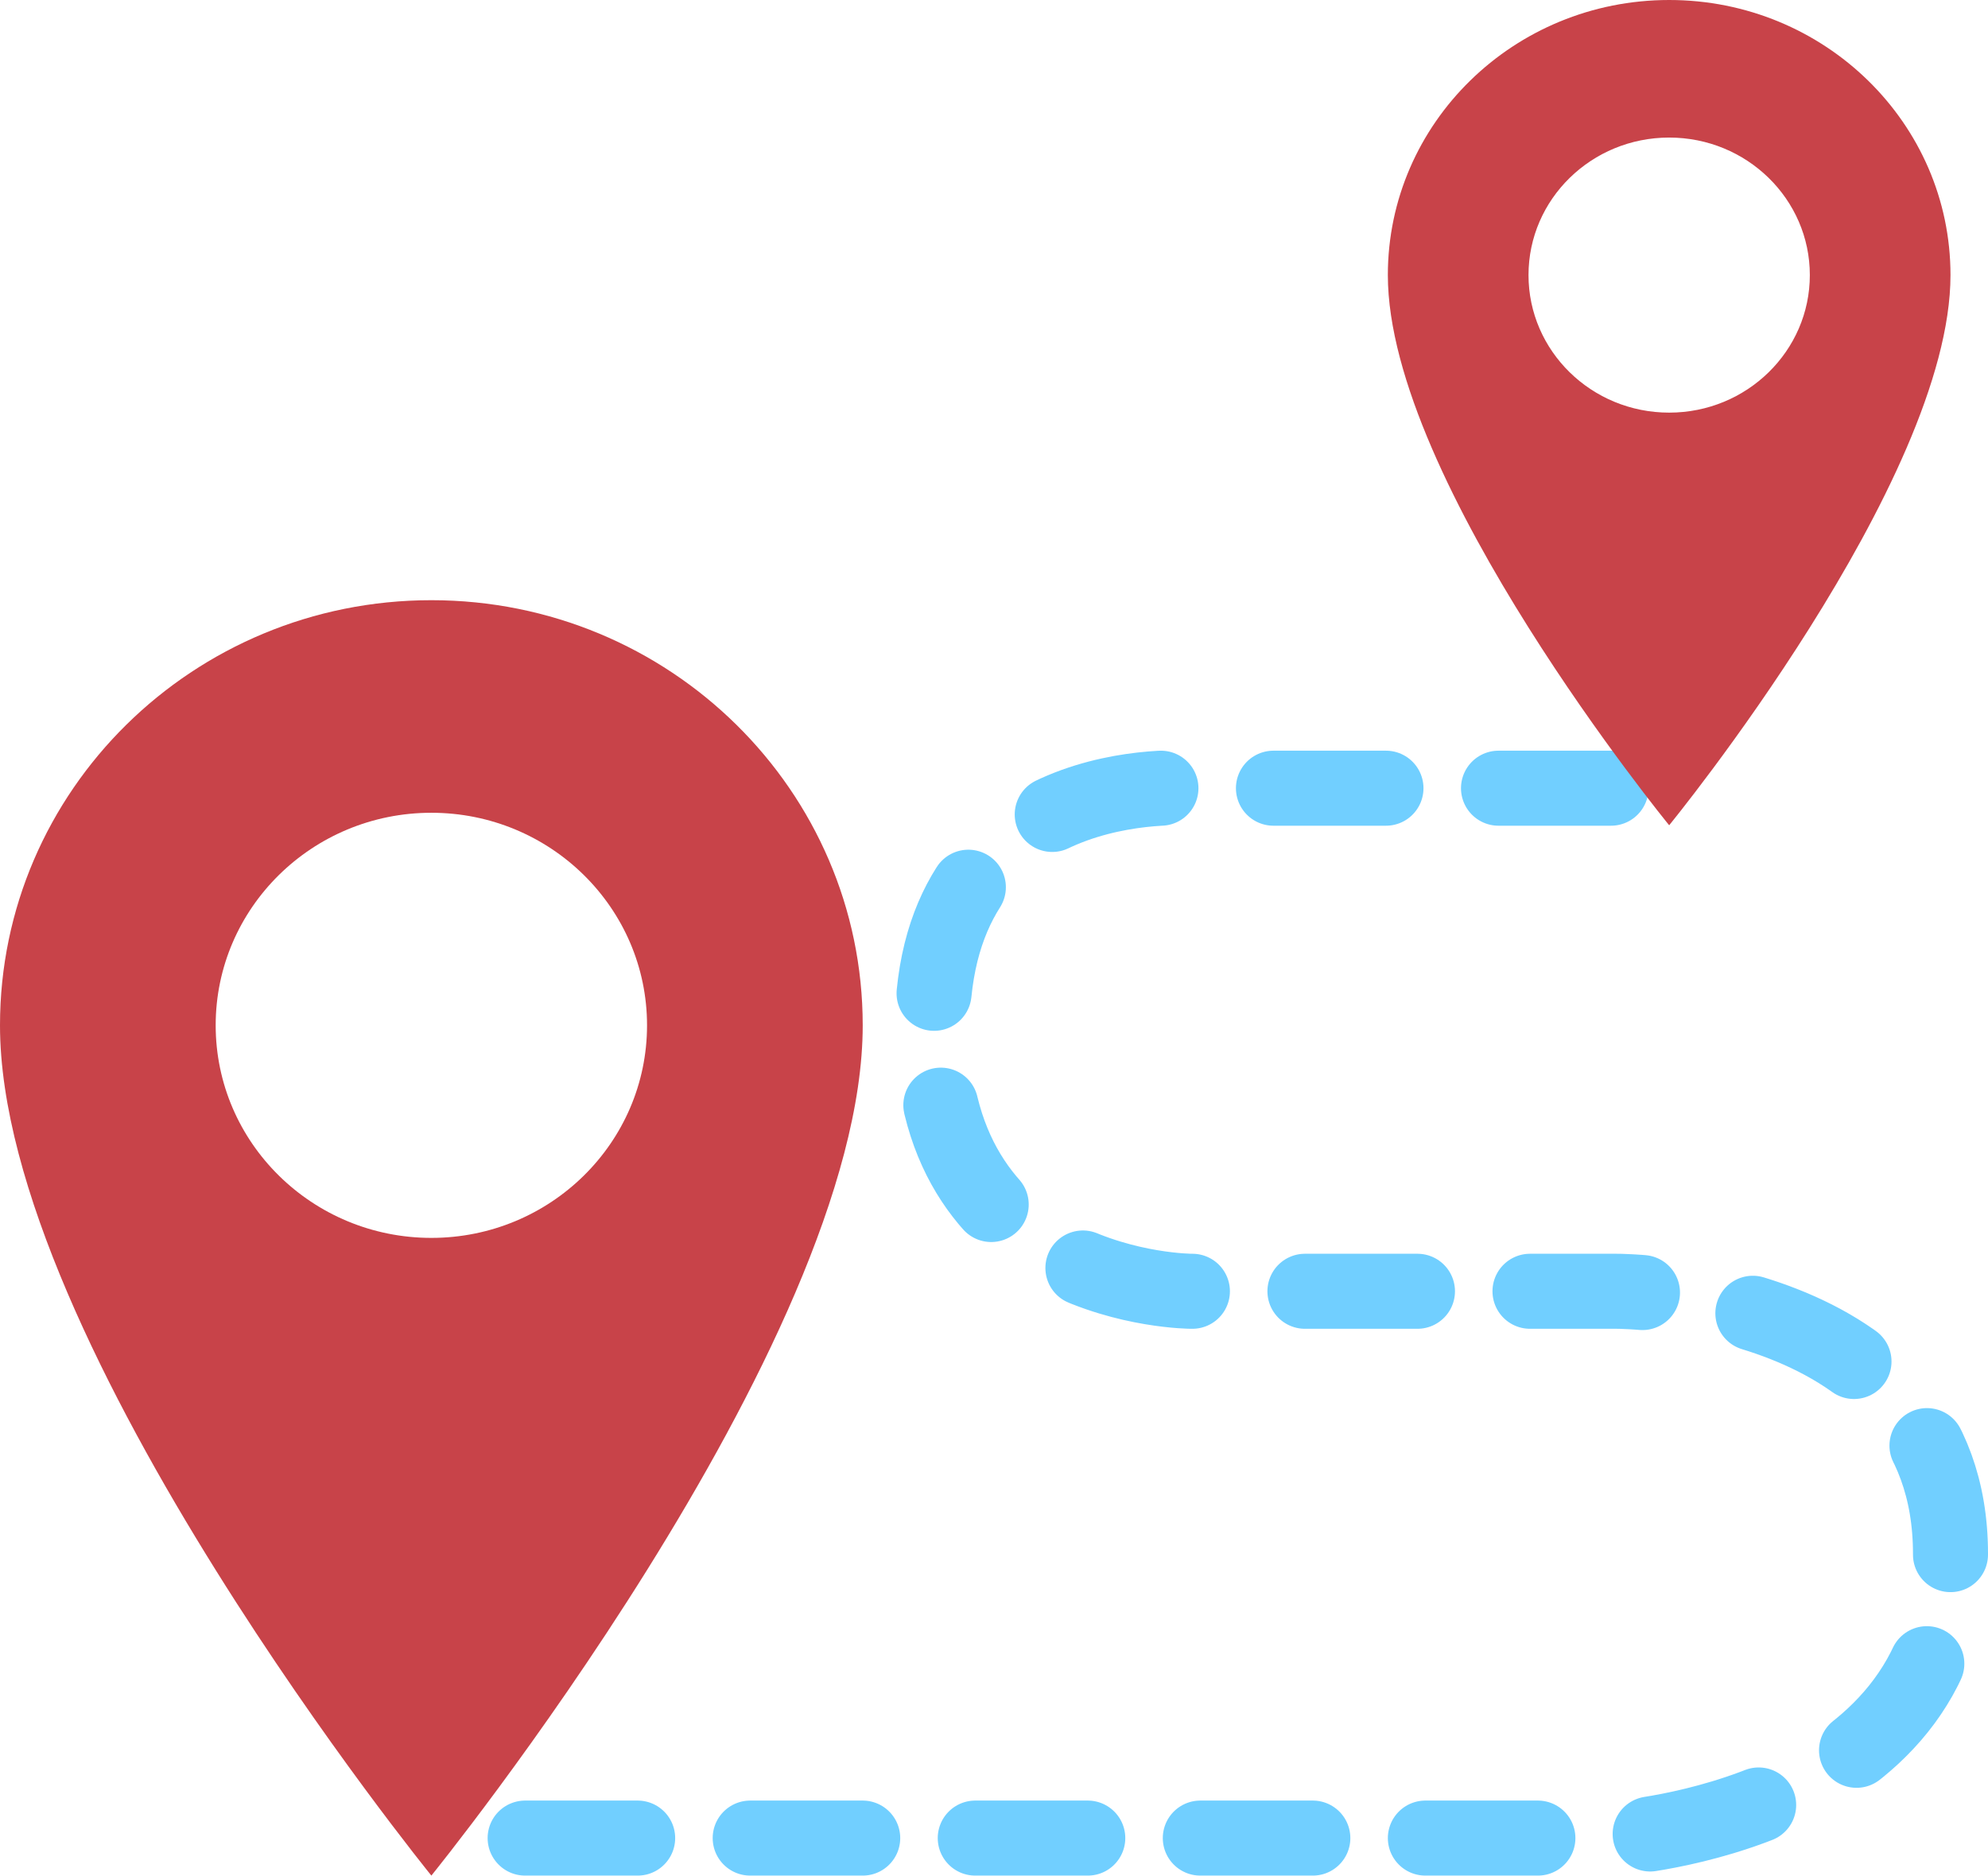
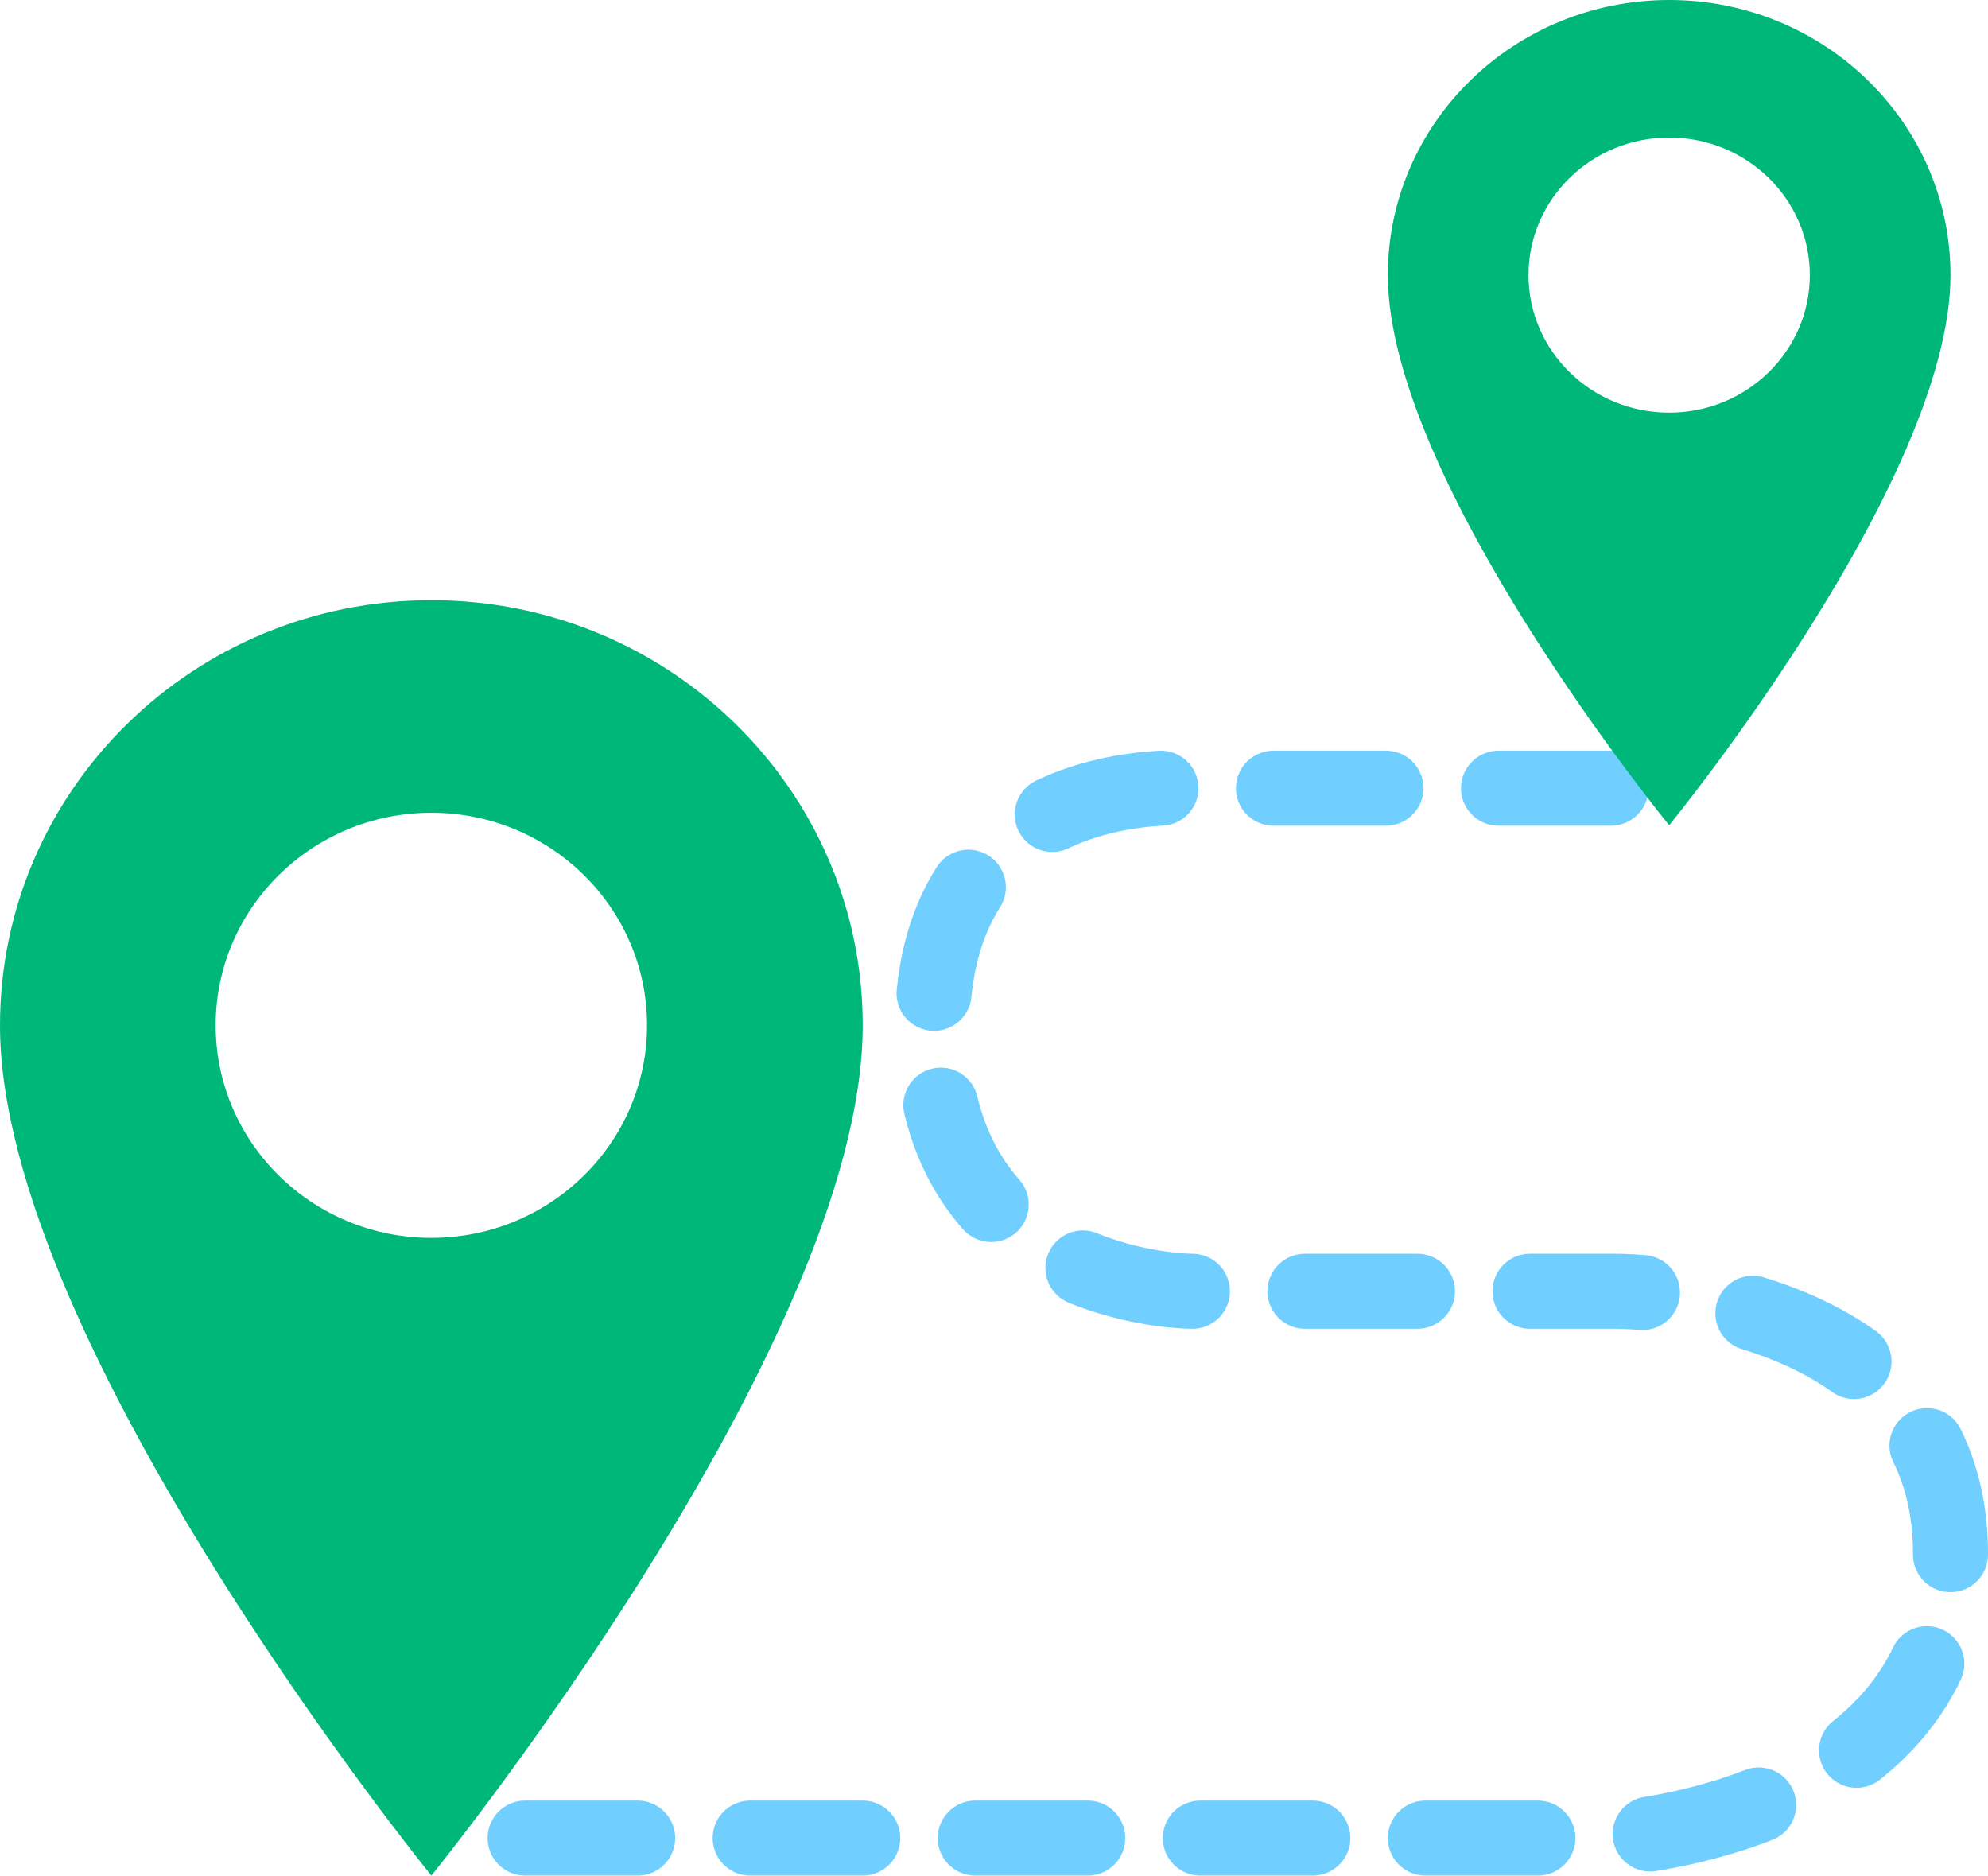
<svg xmlns="http://www.w3.org/2000/svg" width="53" height="50" viewBox="0 0 53 50" fill="none">
-   <path d="M11.5 16C5.149 16 0 21.075 0 27.333C0 35.833 11.5 50 11.5 50C11.5 50 23 35.833 23 27.333C23 21.075 17.851 16 11.5 16ZM11.5 33C8.326 33 5.75 30.461 5.75 27.333C5.75 24.205 8.326 21.667 11.5 21.667C14.674 21.667 17.25 24.205 17.25 27.333C17.25 30.461 14.674 33 11.5 33Z" fill="#c84349" />
+   <path d="M11.5 16C5.149 16 0 21.075 0 27.333C0 35.833 11.5 50 11.5 50C11.5 50 23 35.833 23 27.333C23 21.075 17.851 16 11.5 16ZM11.5 33C8.326 33 5.75 30.461 5.75 27.333C5.75 24.205 8.326 21.667 11.5 21.667C14.674 21.667 17.25 24.205 17.25 27.333C17.25 30.461 14.674 33 11.5 33Z" fill="#00b77a" />
  <path d="M14 49H43.117C43.117 49 52 48.417 52 41.42C52 34.423 43.117 34.423 43.117 34.423H31.766C31.766 34.423 24.857 34.423 24.857 27.426C24.857 20.429 31.766 21.012 31.766 21.012H43.117" stroke="#71CFFF" stroke-width="2" stroke-linecap="round" stroke-linejoin="round" stroke-dasharray="3 3" />
-   <path d="M44.5 0C40.358 0 37 3.284 37 7.333C37 12.833 44.5 22 44.5 22C44.5 22 52 12.833 52 7.333C52 3.284 48.642 0 44.5 0ZM44.5 11C42.43 11 40.75 9.357 40.75 7.333C40.75 5.309 42.43 3.667 44.5 3.667C46.57 3.667 48.25 5.309 48.25 7.333C48.25 9.357 46.57 11 44.5 11Z" fill="#c84349" />
+   <path d="M44.5 0C40.358 0 37 3.284 37 7.333C37 12.833 44.5 22 44.5 22C44.5 22 52 12.833 52 7.333C52 3.284 48.642 0 44.5 0ZM44.5 11C42.43 11 40.75 9.357 40.75 7.333C40.75 5.309 42.43 3.667 44.5 3.667C46.57 3.667 48.25 5.309 48.25 7.333C48.25 9.357 46.57 11 44.5 11Z" fill="#00b77a" />
</svg>
